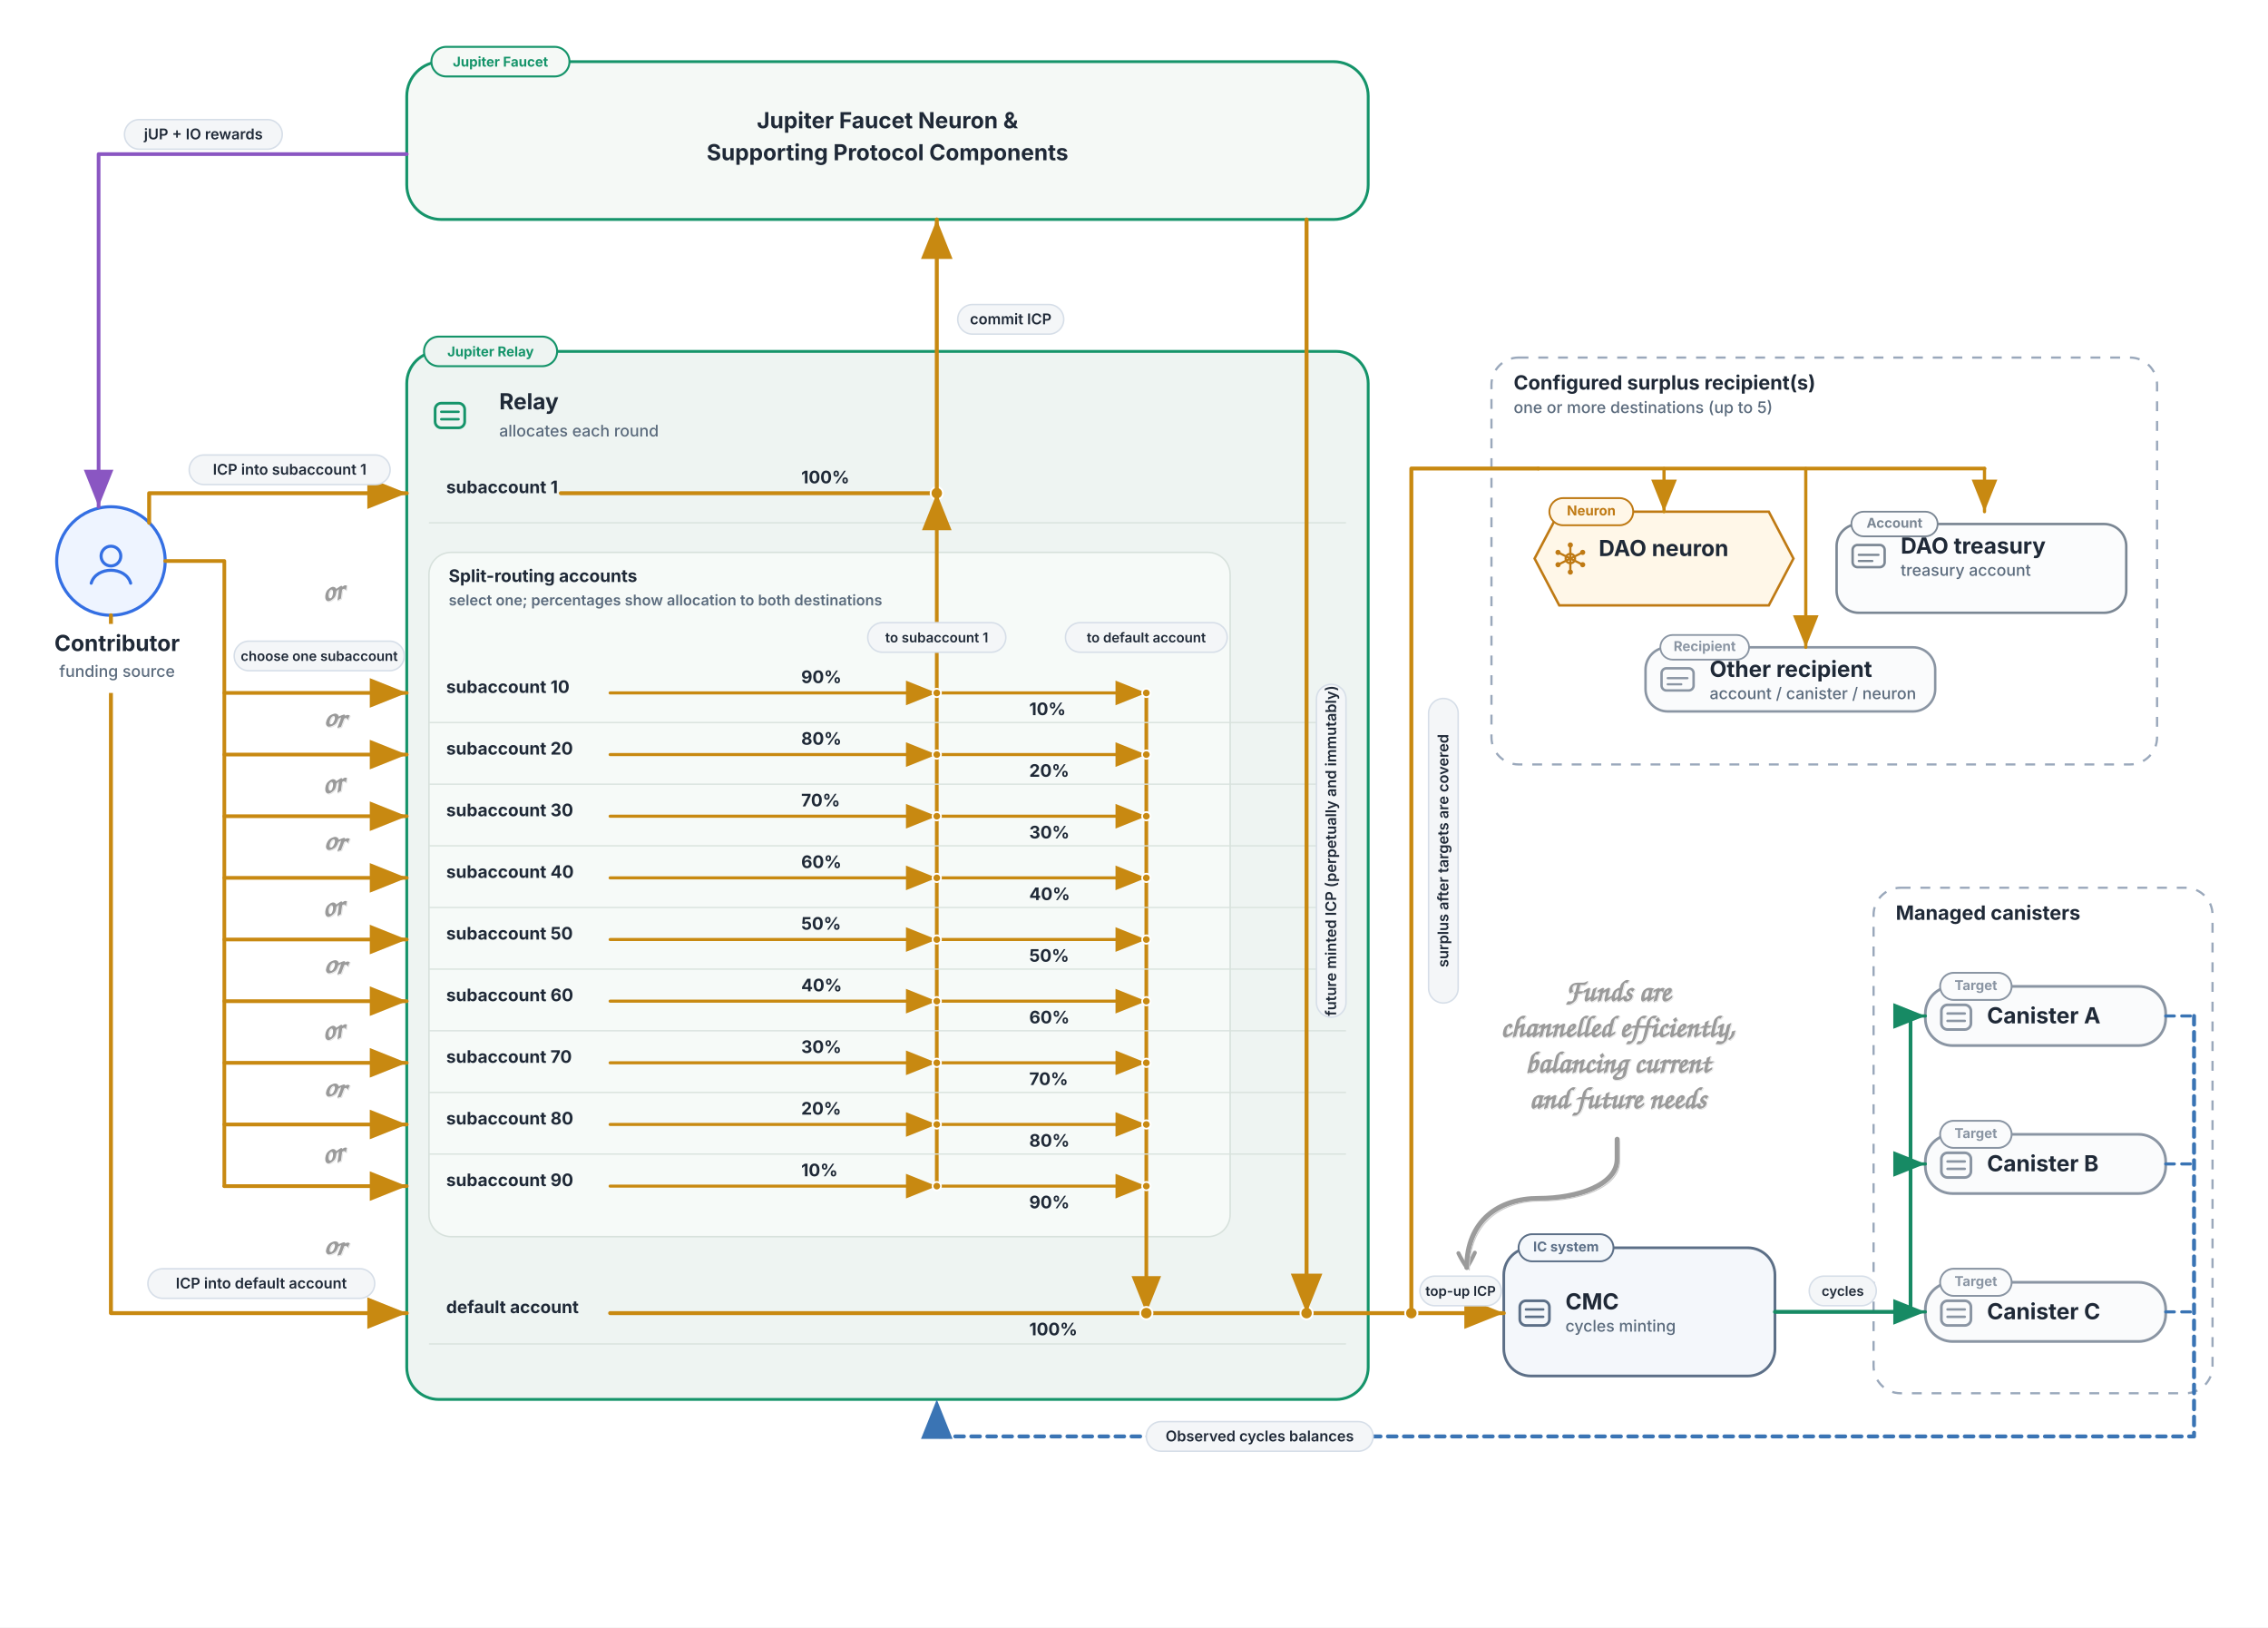
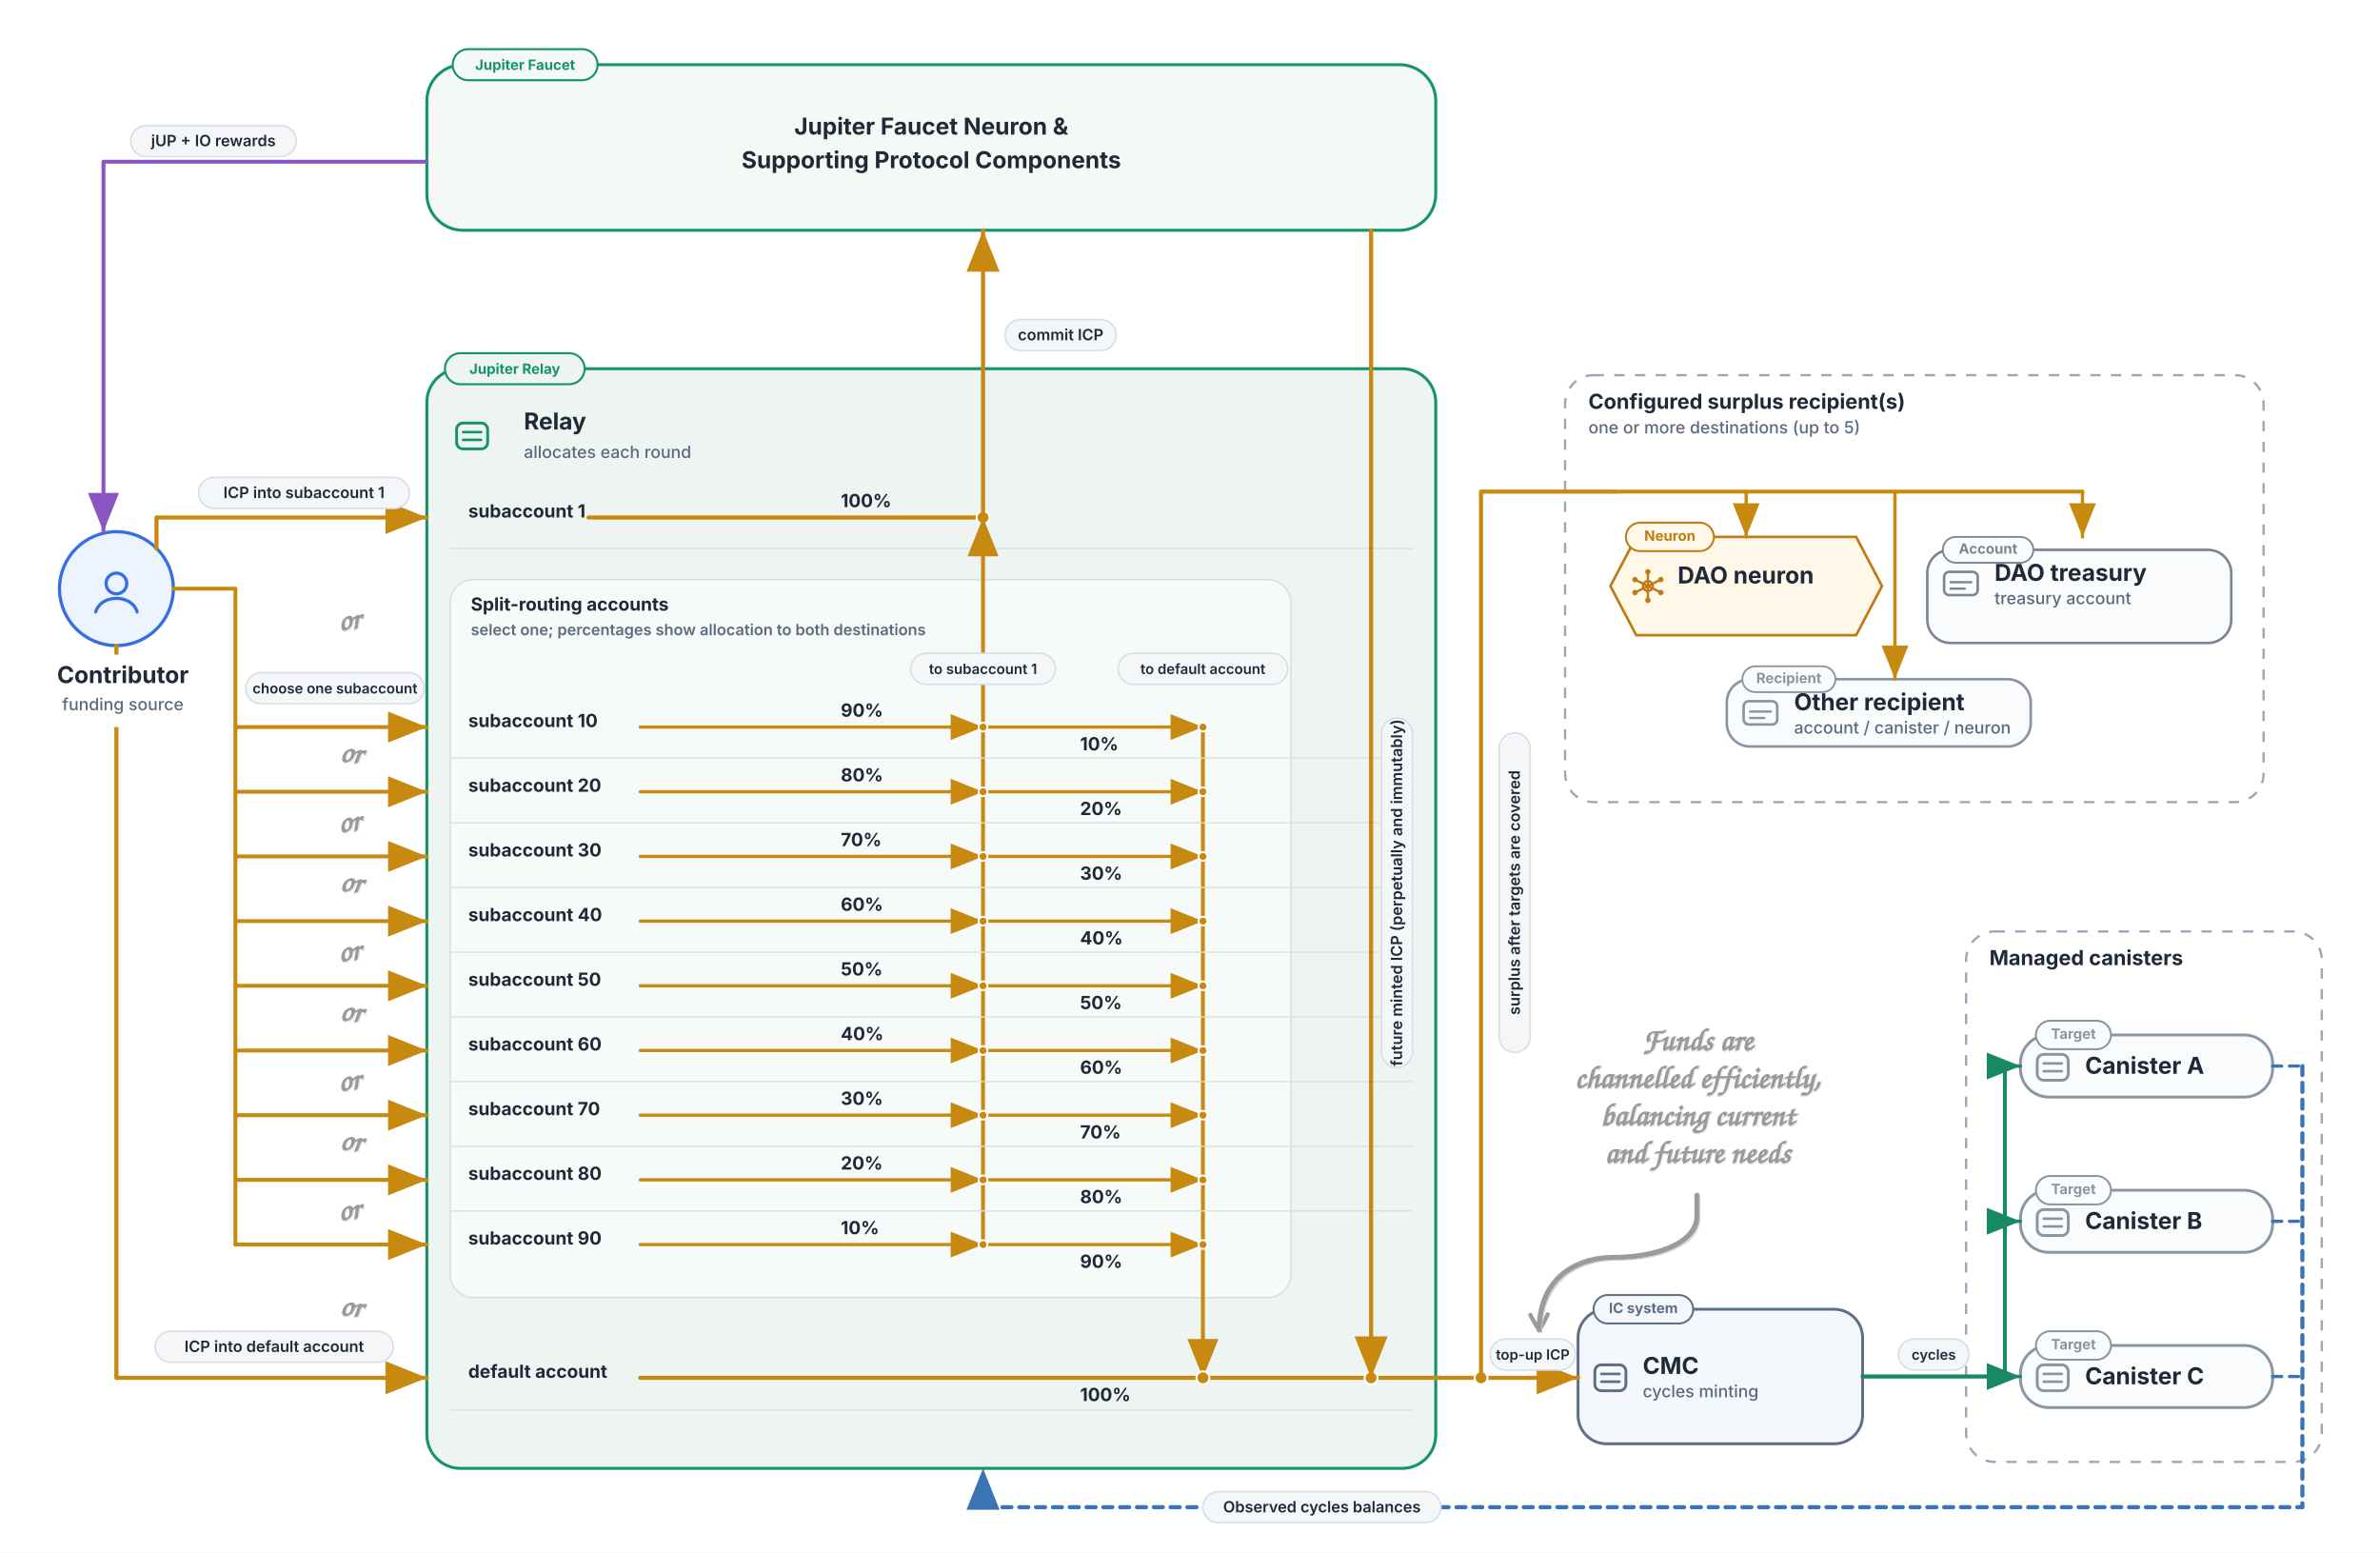
- <svg xmlns="http://www.w3.org/2000/svg" baseProfile="full" height="1320" version="1.1" viewBox="0 100 1840 1320" width="1840">
+ <svg xmlns="http://www.w3.org/2000/svg" baseProfile="full" height="1200" version="1.1" viewBox="0 100 1840 1200" width="1840">
  <defs>
    <style type="text/css">
        .title { fill:#1f2937; font:700 34px Inter, ui-sans-serif, system-ui, -apple-system, BlinkMacSystemFont, "Segoe UI", sans-serif; }
        .subtitle { fill:#5b6b7d; font:500 17px Inter, ui-sans-serif, system-ui, -apple-system, BlinkMacSystemFont, "Segoe UI", sans-serif; }
        .lbl { fill:#1f2937; font:700 18px Inter, ui-sans-serif, system-ui, -apple-system, BlinkMacSystemFont, "Segoe UI", sans-serif; }
        .sub { fill:#5b6b7d; font:500 13px Inter, ui-sans-serif, system-ui, -apple-system, BlinkMacSystemFont, "Segoe UI", sans-serif; }
        .tiny { fill:#5b6b7d; font:600 12px Inter, ui-sans-serif, system-ui, -apple-system, BlinkMacSystemFont, "Segoe UI", sans-serif; }
        .tag { font:700 11px Inter, ui-sans-serif, system-ui, -apple-system, BlinkMacSystemFont, "Segoe UI", sans-serif; }
        .legend { fill:#1f2937; font:600 12px Inter, ui-sans-serif, system-ui, -apple-system, BlinkMacSystemFont, "Segoe UI", sans-serif; }
        .groupTitle { fill:#1f2937; font:700 16px Inter, ui-sans-serif, system-ui, -apple-system, BlinkMacSystemFont, "Segoe UI", sans-serif; }
        .laneLabel { fill:#1f2937; font:700 14px Inter, ui-sans-serif, system-ui, -apple-system, BlinkMacSystemFont, "Segoe UI", sans-serif; }
        .splitPct { fill:#1f2937; font:700 14px Inter, ui-sans-serif, system-ui, -apple-system, BlinkMacSystemFont, "Segoe UI", sans-serif; }
        .collector { fill:#5b6b7d; font:700 13px Inter, ui-sans-serif, system-ui, -apple-system, BlinkMacSystemFont, "Segoe UI", sans-serif; letter-spacing:.3px; }
</style>
    <marker id="arrow-icp" markerHeight="10" markerUnits="strokeWidth" markerWidth="10" orient="auto" refX="10" refY="4">
      <path d="M0,0 L10,4 L0,8 z" fill="#c88911" />
    </marker>
    <marker id="arrow-cycles" markerHeight="10" markerUnits="strokeWidth" markerWidth="10" orient="auto" refX="10" refY="4">
      <path d="M0,0 L10,4 L0,8 z" fill="#178a64" />
    </marker>
    <marker id="arrow-data" markerHeight="10" markerUnits="strokeWidth" markerWidth="10" orient="auto" refX="10" refY="4">
      <path d="M0,0 L10,4 L0,8 z" fill="#3a74b4" />
    </marker>
    <marker id="arrow-jup" markerHeight="10" markerUnits="strokeWidth" markerWidth="10" orient="auto" refX="10" refY="4">
      <path d="M0,0 L10,4 L0,8 z" fill="#8a56c2" />
    </marker>
    <marker id="arrow-handwritten" markerWidth="18" markerHeight="18" markerUnits="userSpaceOnUse" orient="auto" refX="14" refY="9">
      <path d="M 2 2.5 C 6.5 4.5, 11.5 7.2, 14 9 C 11.1 11.1, 6.2 14.0, 2.4 15.8" fill="none" stroke="#9b9b9b" stroke-width="3.25" stroke-linecap="round" stroke-linejoin="round" />
    </marker>
  </defs>
-   <rect x="0" y="0" width="1840" height="1420" fill="#ffffff" />
+   <rect x="0" y="0" width="1840" height="1300" fill="#ffffff" />
  <rect x="330" y="150" width="780" height="128" rx="28" ry="28" fill="#f5f9f6" stroke="#15946a" stroke-width="2.3" />
  <rect x="350" y="138" width="112" height="24" rx="12" ry="12" fill="#f5f9f6" stroke="#15946a" stroke-width="1.6" />
  <text x="406" y="154" class="tag" text-anchor="middle" fill="#15946a" font-family="Inter, ui-sans-serif, system-ui, -apple-system, BlinkMacSystemFont, &quot;Segoe UI&quot;, sans-serif">Jupiter Faucet</text>
  <text x="720" y="204" class="lbl" text-anchor="middle" font-family="Inter, ui-sans-serif, system-ui, -apple-system, BlinkMacSystemFont, &quot;Segoe UI&quot;, sans-serif">Jupiter Faucet Neuron &amp;</text>
  <text x="720" y="230" class="lbl" text-anchor="middle" font-family="Inter, ui-sans-serif, system-ui, -apple-system, BlinkMacSystemFont, &quot;Segoe UI&quot;, sans-serif">Supporting Protocol Components</text>
  <g>
    <circle cx="90" cy="555" r="44" fill="#eef4ff" stroke="#346fe3" stroke-width="2.5" />
    <circle cx="90" cy="551" r="8" fill="none" stroke="#346fe3" stroke-width="2.5" />
    <path d="M74,573 C78,559 102,559 106,573" fill="none" stroke="#346fe3" stroke-width="2.5" stroke-linecap="round" />
    <rect x="24" y="606" width="142" height="56" rx="10" ry="10" fill="white" />
    <text x="95" y="628" class="lbl" text-anchor="middle" font-family="Inter, ui-sans-serif, system-ui, -apple-system, BlinkMacSystemFont, &quot;Segoe UI&quot;, sans-serif">Contributor</text>
    <text x="95" y="649" class="sub" text-anchor="middle" font-family="Inter, ui-sans-serif, system-ui, -apple-system, BlinkMacSystemFont, &quot;Segoe UI&quot;, sans-serif">funding source</text>
  </g>
  <rect x="330" y="385" width="780" height="850" rx="26" ry="26" fill="#eef4f2" stroke="#15946a" stroke-width="2.3" />
  <rect x="344" y="373" width="108" height="24" rx="12" ry="12" fill="#eef4f2" stroke="#15946a" stroke-width="1.6" />
  <text x="398" y="389" class="tag" text-anchor="middle" fill="#15946a" font-family="Inter, ui-sans-serif, system-ui, -apple-system, BlinkMacSystemFont, &quot;Segoe UI&quot;, sans-serif">Jupiter Relay</text>
  <rect x="353" y="427" width="24" height="20" rx="5" ry="5" fill="none" stroke="#15946a" stroke-width="2.2" />
  <line x1="358" x2="372" y1="434" y2="434" stroke="#15946a" stroke-width="2.0" stroke-linecap="round" />
  <line x1="358" x2="372" y1="440" y2="440" stroke="#15946a" stroke-width="2.0" stroke-linecap="round" />
  <text x="405" y="432" class="lbl" font-family="Inter, ui-sans-serif, system-ui, -apple-system, BlinkMacSystemFont, &quot;Segoe UI&quot;, sans-serif">Relay</text>
  <rect x="398" y="440" width="132" height="20" rx="8" ry="8" fill="#eef4f2" />
  <text x="405" y="454" class="sub" font-family="Inter, ui-sans-serif, system-ui, -apple-system, BlinkMacSystemFont, &quot;Segoe UI&quot;, sans-serif">allocates each round</text>
  <text x="362" y="500" class="laneLabel" font-family="Inter, ui-sans-serif, system-ui, -apple-system, BlinkMacSystemFont, &quot;Segoe UI&quot;, sans-serif">subaccount 1</text>
  <line x1="348" x2="1092" y1="524" y2="524" stroke="#d7e1dc" stroke-width="1" />
  <line x1="455" x2="760" y1="500" y2="500" stroke="#c88911" stroke-width="3.2" stroke-linecap="round" />
  <text x="650" y="492" class="splitPct" font-family="Inter, ui-sans-serif, system-ui, -apple-system, BlinkMacSystemFont, &quot;Segoe UI&quot;, sans-serif">100%</text>
  <circle cx="760" cy="500" r="5" fill="#c88911" stroke="white" stroke-width="1.5" />
  <rect x="348" y="548" width="650" height="555" rx="18" ry="18" fill="#f6faf8" stroke="#d7e1dc" stroke-width="1.2" />
  <text x="364" y="572" class="laneLabel" font-family="Inter, ui-sans-serif, system-ui, -apple-system, BlinkMacSystemFont, &quot;Segoe UI&quot;, sans-serif">Split-routing accounts</text>
  <text x="364" y="591" class="tiny" font-family="Inter, ui-sans-serif, system-ui, -apple-system, BlinkMacSystemFont, &quot;Segoe UI&quot;, sans-serif">select one; percentages show allocation to both destinations</text>
  <path d="M 760,1062 L 760,500" fill="none" stroke="#c88911" stroke-width="3.0" stroke-linecap="round" stroke-linejoin="round" marker-end="url(#arrow-icp)" />
  <path d="M 930,662 L 930,1165" fill="none" stroke="#c88911" stroke-width="3.0" stroke-linecap="round" stroke-linejoin="round" marker-end="url(#arrow-icp)" />
  <rect x="704" y="605" width="112" height="24" rx="12" ry="12" fill="#f4f6f8" stroke="#d6dee8" stroke-width="1.2" />
  <text x="760" y="621" text-anchor="middle" fill="#1f2937" font-size="11" font-weight="600" font-family="Inter, ui-sans-serif, system-ui, -apple-system, BlinkMacSystemFont, &quot;Segoe UI&quot;, sans-serif">to subaccount 1</text>
  <rect x="864.4" y="605" width="131.2" height="24" rx="12" ry="12" fill="#f4f6f8" stroke="#d6dee8" stroke-width="1.2" />
  <text x="930" y="621" text-anchor="middle" fill="#1f2937" font-size="11" font-weight="600" font-family="Inter, ui-sans-serif, system-ui, -apple-system, BlinkMacSystemFont, &quot;Segoe UI&quot;, sans-serif">to default account</text>
  <text x="362" y="662" class="laneLabel" font-family="Inter, ui-sans-serif, system-ui, -apple-system, BlinkMacSystemFont, &quot;Segoe UI&quot;, sans-serif">subaccount 10</text>
  <line x1="348" x2="1092" y1="686" y2="686" stroke="#d7e1dc" stroke-width="1" />
  <path d="M 495,662 L 760,662 L 930,662" fill="none" stroke="#c88911" stroke-width="2.5" stroke-linecap="round" stroke-linejoin="round" marker-mid="url(#arrow-icp)" marker-end="url(#arrow-icp)" />
  <circle cx="760" cy="662" r="3.4" fill="#c88911" stroke="white" stroke-width="1.4" />
  <circle cx="930" cy="662" r="3.4" fill="#c88911" stroke="white" stroke-width="1.4" />
  <text x="650" y="654" class="splitPct" font-family="Inter, ui-sans-serif, system-ui, -apple-system, BlinkMacSystemFont, &quot;Segoe UI&quot;, sans-serif">90%</text>
  <text x="835" y="680" class="splitPct" font-family="Inter, ui-sans-serif, system-ui, -apple-system, BlinkMacSystemFont, &quot;Segoe UI&quot;, sans-serif">10%</text>
  <text x="362" y="712" class="laneLabel" font-family="Inter, ui-sans-serif, system-ui, -apple-system, BlinkMacSystemFont, &quot;Segoe UI&quot;, sans-serif">subaccount 20</text>
  <line x1="348" x2="1092" y1="736" y2="736" stroke="#d7e1dc" stroke-width="1" />
  <path d="M 495,712 L 760,712 L 930,712" fill="none" stroke="#c88911" stroke-width="2.5" stroke-linecap="round" stroke-linejoin="round" marker-mid="url(#arrow-icp)" marker-end="url(#arrow-icp)" />
  <circle cx="760" cy="712" r="3.4" fill="#c88911" stroke="white" stroke-width="1.4" />
  <circle cx="930" cy="712" r="3.4" fill="#c88911" stroke="white" stroke-width="1.4" />
  <text x="650" y="704" class="splitPct" font-family="Inter, ui-sans-serif, system-ui, -apple-system, BlinkMacSystemFont, &quot;Segoe UI&quot;, sans-serif">80%</text>
  <text x="835" y="730" class="splitPct" font-family="Inter, ui-sans-serif, system-ui, -apple-system, BlinkMacSystemFont, &quot;Segoe UI&quot;, sans-serif">20%</text>
  <text x="362" y="762" class="laneLabel" font-family="Inter, ui-sans-serif, system-ui, -apple-system, BlinkMacSystemFont, &quot;Segoe UI&quot;, sans-serif">subaccount 30</text>
  <line x1="348" x2="1092" y1="786" y2="786" stroke="#d7e1dc" stroke-width="1" />
  <path d="M 495,762 L 760,762 L 930,762" fill="none" stroke="#c88911" stroke-width="2.5" stroke-linecap="round" stroke-linejoin="round" marker-mid="url(#arrow-icp)" marker-end="url(#arrow-icp)" />
  <circle cx="760" cy="762" r="3.4" fill="#c88911" stroke="white" stroke-width="1.4" />
  <circle cx="930" cy="762" r="3.4" fill="#c88911" stroke="white" stroke-width="1.4" />
  <text x="650" y="754" class="splitPct" font-family="Inter, ui-sans-serif, system-ui, -apple-system, BlinkMacSystemFont, &quot;Segoe UI&quot;, sans-serif">70%</text>
  <text x="835" y="780" class="splitPct" font-family="Inter, ui-sans-serif, system-ui, -apple-system, BlinkMacSystemFont, &quot;Segoe UI&quot;, sans-serif">30%</text>
  <text x="362" y="812" class="laneLabel" font-family="Inter, ui-sans-serif, system-ui, -apple-system, BlinkMacSystemFont, &quot;Segoe UI&quot;, sans-serif">subaccount 40</text>
  <line x1="348" x2="1092" y1="836" y2="836" stroke="#d7e1dc" stroke-width="1" />
  <path d="M 495,812 L 760,812 L 930,812" fill="none" stroke="#c88911" stroke-width="2.5" stroke-linecap="round" stroke-linejoin="round" marker-mid="url(#arrow-icp)" marker-end="url(#arrow-icp)" />
  <circle cx="760" cy="812" r="3.4" fill="#c88911" stroke="white" stroke-width="1.4" />
  <circle cx="930" cy="812" r="3.4" fill="#c88911" stroke="white" stroke-width="1.4" />
  <text x="650" y="804" class="splitPct" font-family="Inter, ui-sans-serif, system-ui, -apple-system, BlinkMacSystemFont, &quot;Segoe UI&quot;, sans-serif">60%</text>
  <text x="835" y="830" class="splitPct" font-family="Inter, ui-sans-serif, system-ui, -apple-system, BlinkMacSystemFont, &quot;Segoe UI&quot;, sans-serif">40%</text>
  <text x="362" y="862" class="laneLabel" font-family="Inter, ui-sans-serif, system-ui, -apple-system, BlinkMacSystemFont, &quot;Segoe UI&quot;, sans-serif">subaccount 50</text>
  <line x1="348" x2="1092" y1="886" y2="886" stroke="#d7e1dc" stroke-width="1" />
  <path d="M 495,862 L 760,862 L 930,862" fill="none" stroke="#c88911" stroke-width="2.5" stroke-linecap="round" stroke-linejoin="round" marker-mid="url(#arrow-icp)" marker-end="url(#arrow-icp)" />
  <circle cx="760" cy="862" r="3.4" fill="#c88911" stroke="white" stroke-width="1.4" />
  <circle cx="930" cy="862" r="3.4" fill="#c88911" stroke="white" stroke-width="1.4" />
  <text x="650" y="854" class="splitPct" font-family="Inter, ui-sans-serif, system-ui, -apple-system, BlinkMacSystemFont, &quot;Segoe UI&quot;, sans-serif">50%</text>
  <text x="835" y="880" class="splitPct" font-family="Inter, ui-sans-serif, system-ui, -apple-system, BlinkMacSystemFont, &quot;Segoe UI&quot;, sans-serif">50%</text>
  <text x="362" y="912" class="laneLabel" font-family="Inter, ui-sans-serif, system-ui, -apple-system, BlinkMacSystemFont, &quot;Segoe UI&quot;, sans-serif">subaccount 60</text>
  <line x1="348" x2="1092" y1="936" y2="936" stroke="#d7e1dc" stroke-width="1" />
  <path d="M 495,912 L 760,912 L 930,912" fill="none" stroke="#c88911" stroke-width="2.5" stroke-linecap="round" stroke-linejoin="round" marker-mid="url(#arrow-icp)" marker-end="url(#arrow-icp)" />
  <circle cx="760" cy="912" r="3.4" fill="#c88911" stroke="white" stroke-width="1.4" />
  <circle cx="930" cy="912" r="3.4" fill="#c88911" stroke="white" stroke-width="1.4" />
  <text x="650" y="904" class="splitPct" font-family="Inter, ui-sans-serif, system-ui, -apple-system, BlinkMacSystemFont, &quot;Segoe UI&quot;, sans-serif">40%</text>
  <text x="835" y="930" class="splitPct" font-family="Inter, ui-sans-serif, system-ui, -apple-system, BlinkMacSystemFont, &quot;Segoe UI&quot;, sans-serif">60%</text>
  <text x="362" y="962" class="laneLabel" font-family="Inter, ui-sans-serif, system-ui, -apple-system, BlinkMacSystemFont, &quot;Segoe UI&quot;, sans-serif">subaccount 70</text>
  <line x1="348" x2="1092" y1="986" y2="986" stroke="#d7e1dc" stroke-width="1" />
  <path d="M 495,962 L 760,962 L 930,962" fill="none" stroke="#c88911" stroke-width="2.5" stroke-linecap="round" stroke-linejoin="round" marker-mid="url(#arrow-icp)" marker-end="url(#arrow-icp)" />
  <circle cx="760" cy="962" r="3.4" fill="#c88911" stroke="white" stroke-width="1.4" />
  <circle cx="930" cy="962" r="3.4" fill="#c88911" stroke="white" stroke-width="1.4" />
  <text x="650" y="954" class="splitPct" font-family="Inter, ui-sans-serif, system-ui, -apple-system, BlinkMacSystemFont, &quot;Segoe UI&quot;, sans-serif">30%</text>
  <text x="835" y="980" class="splitPct" font-family="Inter, ui-sans-serif, system-ui, -apple-system, BlinkMacSystemFont, &quot;Segoe UI&quot;, sans-serif">70%</text>
  <text x="362" y="1012" class="laneLabel" font-family="Inter, ui-sans-serif, system-ui, -apple-system, BlinkMacSystemFont, &quot;Segoe UI&quot;, sans-serif">subaccount 80</text>
  <line x1="348" x2="1092" y1="1036" y2="1036" stroke="#d7e1dc" stroke-width="1" />
  <path d="M 495,1012 L 760,1012 L 930,1012" fill="none" stroke="#c88911" stroke-width="2.5" stroke-linecap="round" stroke-linejoin="round" marker-mid="url(#arrow-icp)" marker-end="url(#arrow-icp)" />
  <circle cx="760" cy="1012" r="3.4" fill="#c88911" stroke="white" stroke-width="1.4" />
  <circle cx="930" cy="1012" r="3.4" fill="#c88911" stroke="white" stroke-width="1.4" />
  <text x="650" y="1004" class="splitPct" font-family="Inter, ui-sans-serif, system-ui, -apple-system, BlinkMacSystemFont, &quot;Segoe UI&quot;, sans-serif">20%</text>
  <text x="835" y="1030" class="splitPct" font-family="Inter, ui-sans-serif, system-ui, -apple-system, BlinkMacSystemFont, &quot;Segoe UI&quot;, sans-serif">80%</text>
  <text x="362" y="1062" class="laneLabel" font-family="Inter, ui-sans-serif, system-ui, -apple-system, BlinkMacSystemFont, &quot;Segoe UI&quot;, sans-serif">subaccount 90</text>
  <path d="M 495,1062 L 760,1062 L 930,1062" fill="none" stroke="#c88911" stroke-width="2.5" stroke-linecap="round" stroke-linejoin="round" marker-mid="url(#arrow-icp)" marker-end="url(#arrow-icp)" />
  <circle cx="760" cy="1062" r="3.4" fill="#c88911" stroke="white" stroke-width="1.4" />
  <circle cx="930" cy="1062" r="3.4" fill="#c88911" stroke="white" stroke-width="1.4" />
  <text x="650" y="1054" class="splitPct" font-family="Inter, ui-sans-serif, system-ui, -apple-system, BlinkMacSystemFont, &quot;Segoe UI&quot;, sans-serif">10%</text>
  <text x="835" y="1080" class="splitPct" font-family="Inter, ui-sans-serif, system-ui, -apple-system, BlinkMacSystemFont, &quot;Segoe UI&quot;, sans-serif">90%</text>
  <text x="362" y="1165" class="laneLabel" font-family="Inter, ui-sans-serif, system-ui, -apple-system, BlinkMacSystemFont, &quot;Segoe UI&quot;, sans-serif">default account</text>
  <line x1="348" x2="1092" y1="1190" y2="1190" stroke="#d7e1dc" stroke-width="1" />
  <line x1="495" x2="1110" y1="1165" y2="1165" stroke="#c88911" stroke-width="3.2" stroke-linecap="round" />
  <text x="835" y="1183" class="splitPct" font-family="Inter, ui-sans-serif, system-ui, -apple-system, BlinkMacSystemFont, &quot;Segoe UI&quot;, sans-serif">100%</text>
  <circle cx="930" cy="1165" r="5" fill="#c88911" stroke="white" stroke-width="1.5" />
  <circle cx="1060" cy="1165" r="5" fill="#c88911" stroke="white" stroke-width="1.5" />
  <path d="M 121,524 L 121,500 L 330,500" fill="none" stroke="#c88911" stroke-width="3.2" stroke-linecap="round" stroke-linejoin="round" marker-end="url(#arrow-icp)" />
  <rect x="153.5" y="469" width="163" height="24" rx="12" ry="12" fill="#f4f6f8" stroke="#d6dee8" stroke-width="1.2" />
  <text x="235" y="485" text-anchor="middle" fill="#1f2937" font-size="12" font-weight="600" font-family="Inter, ui-sans-serif, system-ui, -apple-system, BlinkMacSystemFont, &quot;Segoe UI&quot;, sans-serif">ICP into subaccount 1</text>
  <path d="M 134,555 L 182,555 L 182,1062" fill="none" stroke="#c88911" stroke-width="3.0" stroke-linecap="round" stroke-linejoin="round" />
  <rect x="190" y="620" width="138" height="24" rx="12" ry="12" fill="#f4f6f8" stroke="#d6dee8" stroke-width="1.2" />
  <text x="259" y="636" text-anchor="middle" fill="#1f2937" font-size="11" font-weight="600" font-family="Inter, ui-sans-serif, system-ui, -apple-system, BlinkMacSystemFont, &quot;Segoe UI&quot;, sans-serif">choose one subaccount</text>
  <path d="M 182,662 L 330,662" fill="none" stroke="#c88911" stroke-width="3.0" stroke-linecap="round" stroke-linejoin="round" marker-end="url(#arrow-icp)" />
  <path d="M 182,712 L 330,712" fill="none" stroke="#c88911" stroke-width="3.0" stroke-linecap="round" stroke-linejoin="round" marker-end="url(#arrow-icp)" />
  <path d="M 182,762 L 330,762" fill="none" stroke="#c88911" stroke-width="3.0" stroke-linecap="round" stroke-linejoin="round" marker-end="url(#arrow-icp)" />
  <path d="M 182,812 L 330,812" fill="none" stroke="#c88911" stroke-width="3.0" stroke-linecap="round" stroke-linejoin="round" marker-end="url(#arrow-icp)" />
  <path d="M 182,862 L 330,862" fill="none" stroke="#c88911" stroke-width="3.0" stroke-linecap="round" stroke-linejoin="round" marker-end="url(#arrow-icp)" />
  <path d="M 182,912 L 330,912" fill="none" stroke="#c88911" stroke-width="3.0" stroke-linecap="round" stroke-linejoin="round" marker-end="url(#arrow-icp)" />
  <path d="M 182,962 L 330,962" fill="none" stroke="#c88911" stroke-width="3.0" stroke-linecap="round" stroke-linejoin="round" marker-end="url(#arrow-icp)" />
  <path d="M 182,1012 L 330,1012" fill="none" stroke="#c88911" stroke-width="3.0" stroke-linecap="round" stroke-linejoin="round" marker-end="url(#arrow-icp)" />
  <path d="M 182,1062 L 330,1062" fill="none" stroke="#c88911" stroke-width="3.0" stroke-linecap="round" stroke-linejoin="round" marker-end="url(#arrow-icp)" />
  <path d="M 90,599 L 90,1165 L 330,1165" fill="none" stroke="#c88911" stroke-width="3.2" stroke-linecap="round" stroke-linejoin="round" marker-end="url(#arrow-icp)" />
  <rect x="120" y="1129" width="184" height="24" rx="12" ry="12" fill="#f4f6f8" stroke="#d6dee8" stroke-width="1.2" />
  <text x="212" y="1145" text-anchor="middle" fill="#1f2937" font-size="12" font-weight="600" font-family="Inter, ui-sans-serif, system-ui, -apple-system, BlinkMacSystemFont, &quot;Segoe UI&quot;, sans-serif">ICP into default account</text>
  <rect x="24" y="606" width="142" height="56" rx="10" ry="10" fill="white" />
  <text x="95" y="628" class="lbl" text-anchor="middle" font-family="Inter, ui-sans-serif, system-ui, -apple-system, BlinkMacSystemFont, &quot;Segoe UI&quot;, sans-serif">Contributor</text>
  <text x="95" y="649" class="sub" text-anchor="middle" font-family="Inter, ui-sans-serif, system-ui, -apple-system, BlinkMacSystemFont, &quot;Segoe UI&quot;, sans-serif">funding source</text>
  <path d="M 760,500 L 760,278" fill="none" stroke="#c88911" stroke-width="3.2" stroke-linecap="round" stroke-linejoin="round" marker-end="url(#arrow-icp)" />
  <rect x="777" y="347" width="86" height="24" rx="12" ry="12" fill="#f4f6f8" stroke="#d6dee8" stroke-width="1.2" />
  <text x="820" y="363" text-anchor="middle" fill="#1f2937" font-size="12" font-weight="600" font-family="Inter, ui-sans-serif, system-ui, -apple-system, BlinkMacSystemFont, &quot;Segoe UI&quot;, sans-serif">commit ICP</text>
  <path d="M 1060,278 L 1060,1165" fill="none" stroke="#c88911" stroke-width="3.2" stroke-linecap="round" stroke-linejoin="round" marker-end="url(#arrow-icp)" />
  <g transform="translate(1080,790) rotate(-90)">
    <rect x="-135" y="-12" width="270" height="24" rx="12" ry="12" fill="#f4f6f8" stroke="#d6dee8" stroke-width="1.2" />
    <text x="0" y="4" text-anchor="middle" fill="#1f2937" font-size="12" font-weight="600" font-family="Inter, ui-sans-serif, system-ui, -apple-system, BlinkMacSystemFont, &quot;Segoe UI&quot;, sans-serif">future minted ICP (perpetually and immutably)</text>
  </g>
  <path d="M 330,225 L 80,225 L 80,511" fill="none" stroke="#8a56c2" stroke-width="3.0" stroke-linecap="round" stroke-linejoin="round" marker-end="url(#arrow-jup)" />
  <rect x="101" y="197" width="128" height="24" rx="12" ry="12" fill="#f4f6f8" stroke="#d6dee8" stroke-width="1.2" />
  <text x="165" y="213" text-anchor="middle" fill="#1f2937" font-size="12" font-weight="600" font-family="Inter, ui-sans-serif, system-ui, -apple-system, BlinkMacSystemFont, &quot;Segoe UI&quot;, sans-serif">jUP + IO rewards</text>
  <rect x="1210" y="390" width="540" height="330" rx="22" ry="22" fill="none" stroke="#9aa8bb" stroke-width="1.8" stroke-dasharray="8 8" />
  <text x="1228" y="416" class="groupTitle" font-family="Inter, ui-sans-serif, system-ui, -apple-system, BlinkMacSystemFont, &quot;Segoe UI&quot;, sans-serif">Configured surplus recipient(s)</text>
  <text x="1228" y="435" class="sub" font-family="Inter, ui-sans-serif, system-ui, -apple-system, BlinkMacSystemFont, &quot;Segoe UI&quot;, sans-serif">one or more destinations (up to 5)</text>
  <path d="M 1248,480 L 1610,480" fill="none" stroke="#c88911" stroke-width="3.0" stroke-linecap="round" stroke-linejoin="round" />
  <polygon points="1265,515 1435,515 1455,553 1435,591 1265,591 1245,553" fill="#fff7e8" stroke="#bf7a14" stroke-width="2.0" />
  <rect x="1257" y="504" width="68" height="22" rx="11" ry="11" fill="#fff7e8" stroke="#bf7a14" stroke-width="1.5" />
  <text x="1291" y="518" class="tag" text-anchor="middle" fill="#bf7a14" font-family="Inter, ui-sans-serif, system-ui, -apple-system, BlinkMacSystemFont, &quot;Segoe UI&quot;, sans-serif">Neuron</text>
  <line x1="1274" x2="1274" y1="553" y2="542" stroke="#bf7a14" stroke-width="1.8" stroke-linecap="round" />
  <circle cx="1274" cy="542" r="2.1" fill="#bf7a14" />
  <line x1="1274" x2="1284" y1="553" y2="548" stroke="#bf7a14" stroke-width="1.8" stroke-linecap="round" />
  <circle cx="1284" cy="548" r="2.1" fill="#bf7a14" />
  <line x1="1274" x2="1284" y1="553" y2="558" stroke="#bf7a14" stroke-width="1.8" stroke-linecap="round" />
  <circle cx="1284" cy="558" r="2.1" fill="#bf7a14" />
  <line x1="1274" x2="1274" y1="553" y2="564" stroke="#bf7a14" stroke-width="1.8" stroke-linecap="round" />
  <circle cx="1274" cy="564" r="2.1" fill="#bf7a14" />
  <line x1="1274" x2="1264" y1="553" y2="558" stroke="#bf7a14" stroke-width="1.8" stroke-linecap="round" />
  <circle cx="1264" cy="558" r="2.1" fill="#bf7a14" />
  <line x1="1274" x2="1264" y1="553" y2="548" stroke="#bf7a14" stroke-width="1.8" stroke-linecap="round" />
  <circle cx="1264" cy="548" r="2.1" fill="#bf7a14" />
  <circle cx="1274" cy="553" r="3.8" fill="none" stroke="#bf7a14" stroke-width="1.8" />
  <text x="1297" y="551" class="lbl" font-family="Inter, ui-sans-serif, system-ui, -apple-system, BlinkMacSystemFont, &quot;Segoe UI&quot;, sans-serif">DAO neuron</text>
  <rect x="1490" y="525" width="235" height="72" rx="18" ry="18" fill="#fbfcfd" stroke="#7b8794" stroke-width="2.0" />
  <rect x="1502" y="515" width="70" height="20" rx="10" ry="10" fill="#fbfcfd" stroke="#7b8794" stroke-width="1.4" />
  <text x="1537" y="528" class="tag" text-anchor="middle" fill="#7b8794" font-family="Inter, ui-sans-serif, system-ui, -apple-system, BlinkMacSystemFont, &quot;Segoe UI&quot;, sans-serif">Account</text>
  <rect x="1503" y="542" width="26" height="18" rx="4" ry="4" fill="none" stroke="#7b8794" stroke-width="2.0" />
  <line x1="1508" x2="1524" y1="550" y2="550" stroke="#7b8794" stroke-width="1.8" stroke-linecap="round" />
  <line x1="1508" x2="1519" y1="555" y2="555" stroke="#7b8794" stroke-width="1.8" stroke-linecap="round" />
  <text x="1542" y="549" class="lbl" font-family="Inter, ui-sans-serif, system-ui, -apple-system, BlinkMacSystemFont, &quot;Segoe UI&quot;, sans-serif">DAO treasury</text>
  <text x="1542" y="567" class="sub" font-family="Inter, ui-sans-serif, system-ui, -apple-system, BlinkMacSystemFont, &quot;Segoe UI&quot;, sans-serif">treasury account</text>
  <rect x="1335" y="625" width="235" height="52" rx="18" ry="18" fill="#fafbfc" stroke="#8a95a3" stroke-width="2.0" />
  <rect x="1347" y="615" width="72" height="20" rx="10" ry="10" fill="#fafbfc" stroke="#8a95a3" stroke-width="1.4" />
  <text x="1383" y="628" class="tag" text-anchor="middle" fill="#8a95a3" font-family="Inter, ui-sans-serif, system-ui, -apple-system, BlinkMacSystemFont, &quot;Segoe UI&quot;, sans-serif">Recipient</text>
  <rect x="1348" y="642" width="26" height="18" rx="4" ry="4" fill="none" stroke="#8a95a3" stroke-width="2.0" />
  <line x1="1353" x2="1369" y1="650" y2="650" stroke="#8a95a3" stroke-width="1.8" stroke-linecap="round" />
  <line x1="1353" x2="1364" y1="655" y2="655" stroke="#8a95a3" stroke-width="1.8" stroke-linecap="round" />
  <text x="1387" y="649" class="lbl" font-family="Inter, ui-sans-serif, system-ui, -apple-system, BlinkMacSystemFont, &quot;Segoe UI&quot;, sans-serif">Other recipient</text>
  <text x="1387" y="667" class="sub" font-family="Inter, ui-sans-serif, system-ui, -apple-system, BlinkMacSystemFont, &quot;Segoe UI&quot;, sans-serif">account / canister / neuron</text>
  <path d="M 1350,480 L 1350,515" fill="none" stroke="#c88911" stroke-width="2.6" stroke-linecap="round" stroke-linejoin="round" marker-end="url(#arrow-icp)" />
  <path d="M 1610,480 L 1610,515" fill="none" stroke="#c88911" stroke-width="2.6" stroke-linecap="round" stroke-linejoin="round" marker-end="url(#arrow-icp)" />
  <path d="M 1465,480 L 1465,625" fill="none" stroke="#c88911" stroke-width="2.6" stroke-linecap="round" stroke-linejoin="round" marker-end="url(#arrow-icp)" />
  <rect x="1220" y="1112" width="220" height="104" rx="22" ry="22" fill="#f4f7fb" stroke="#5c6f87" stroke-width="2.2" />
  <rect x="1232" y="1101" width="77" height="22" rx="11" ry="11" fill="#f4f7fb" stroke="#5c6f87" stroke-width="1.5" />
  <text x="1270.5" y="1115" class="tag" text-anchor="middle" fill="#5c6f87" font-family="Inter, ui-sans-serif, system-ui, -apple-system, BlinkMacSystemFont, &quot;Segoe UI&quot;, sans-serif">IC system</text>
  <rect x="1233" y="1155" width="24" height="20" rx="5" ry="5" fill="none" stroke="#5c6f87" stroke-width="2.2" />
  <line x1="1238" x2="1252" y1="1162" y2="1162" stroke="#5c6f87" stroke-width="2.0" stroke-linecap="round" />
  <line x1="1238" x2="1252" y1="1168" y2="1168" stroke="#5c6f87" stroke-width="2.0" stroke-linecap="round" />
  <text x="1270" y="1162" class="lbl" font-family="Inter, ui-sans-serif, system-ui, -apple-system, BlinkMacSystemFont, &quot;Segoe UI&quot;, sans-serif">CMC</text>
  <text x="1270" y="1180" class="sub" font-family="Inter, ui-sans-serif, system-ui, -apple-system, BlinkMacSystemFont, &quot;Segoe UI&quot;, sans-serif">cycles minting</text>
  <rect x="1520" y="820" width="275" height="410" rx="22" ry="22" fill="none" stroke="#9aa8bb" stroke-width="1.8" stroke-dasharray="8 8" />
  <text x="1538" y="846" class="groupTitle" font-family="Inter, ui-sans-serif, system-ui, -apple-system, BlinkMacSystemFont, &quot;Segoe UI&quot;, sans-serif">Managed canisters</text>
  <rect x="1562" y="900" width="195" height="48" rx="22" ry="22" fill="#fafbfc" stroke="#8a95a3" stroke-width="2.2" />
  <rect x="1574" y="889" width="58" height="22" rx="11" ry="11" fill="#fafbfc" stroke="#8a95a3" stroke-width="1.5" />
  <text x="1603" y="903" class="tag" text-anchor="middle" fill="#8a95a3" font-family="Inter, ui-sans-serif, system-ui, -apple-system, BlinkMacSystemFont, &quot;Segoe UI&quot;, sans-serif">Target</text>
  <rect x="1575" y="915" width="24" height="20" rx="5" ry="5" fill="none" stroke="#8a95a3" stroke-width="2.2" />
  <line x1="1580" x2="1594" y1="922" y2="922" stroke="#8a95a3" stroke-width="2.0" stroke-linecap="round" />
  <line x1="1580" x2="1594" y1="928" y2="928" stroke="#8a95a3" stroke-width="2.0" stroke-linecap="round" />
  <text x="1612" y="930" class="lbl" font-family="Inter, ui-sans-serif, system-ui, -apple-system, BlinkMacSystemFont, &quot;Segoe UI&quot;, sans-serif">Canister A</text>
  <rect x="1562" y="1020" width="195" height="48" rx="22" ry="22" fill="#fafbfc" stroke="#8a95a3" stroke-width="2.2" />
  <rect x="1574" y="1009" width="58" height="22" rx="11" ry="11" fill="#fafbfc" stroke="#8a95a3" stroke-width="1.5" />
  <text x="1603" y="1023" class="tag" text-anchor="middle" fill="#8a95a3" font-family="Inter, ui-sans-serif, system-ui, -apple-system, BlinkMacSystemFont, &quot;Segoe UI&quot;, sans-serif">Target</text>
  <rect x="1575" y="1035" width="24" height="20" rx="5" ry="5" fill="none" stroke="#8a95a3" stroke-width="2.2" />
  <line x1="1580" x2="1594" y1="1042" y2="1042" stroke="#8a95a3" stroke-width="2.0" stroke-linecap="round" />
  <line x1="1580" x2="1594" y1="1048" y2="1048" stroke="#8a95a3" stroke-width="2.0" stroke-linecap="round" />
  <text x="1612" y="1050" class="lbl" font-family="Inter, ui-sans-serif, system-ui, -apple-system, BlinkMacSystemFont, &quot;Segoe UI&quot;, sans-serif">Canister B</text>
  <rect x="1562" y="1140" width="195" height="48" rx="22" ry="22" fill="#fafbfc" stroke="#8a95a3" stroke-width="2.2" />
  <rect x="1574" y="1129" width="58" height="22" rx="11" ry="11" fill="#fafbfc" stroke="#8a95a3" stroke-width="1.5" />
  <text x="1603" y="1143" class="tag" text-anchor="middle" fill="#8a95a3" font-family="Inter, ui-sans-serif, system-ui, -apple-system, BlinkMacSystemFont, &quot;Segoe UI&quot;, sans-serif">Target</text>
  <rect x="1575" y="1155" width="24" height="20" rx="5" ry="5" fill="none" stroke="#8a95a3" stroke-width="2.2" />
  <line x1="1580" x2="1594" y1="1162" y2="1162" stroke="#8a95a3" stroke-width="2.0" stroke-linecap="round" />
  <line x1="1580" x2="1594" y1="1168" y2="1168" stroke="#8a95a3" stroke-width="2.0" stroke-linecap="round" />
  <text x="1612" y="1170" class="lbl" font-family="Inter, ui-sans-serif, system-ui, -apple-system, BlinkMacSystemFont, &quot;Segoe UI&quot;, sans-serif">Canister C</text>
  <path d="M 1110,1165 L 1220,1165" fill="none" stroke="#c88911" stroke-width="3.2" stroke-linecap="round" stroke-linejoin="round" marker-end="url(#arrow-icp)" />
  <circle cx="1145" cy="1165" r="5" fill="#c88911" stroke="white" stroke-width="1.5" />
  <rect x="1152" y="1135" width="66" height="24" rx="12" ry="12" fill="#f4f6f8" stroke="#d6dee8" stroke-width="1.2" />
  <text x="1185" y="1151" text-anchor="middle" fill="#1f2937" font-size="11" font-weight="600" font-family="Inter, ui-sans-serif, system-ui, -apple-system, BlinkMacSystemFont, &quot;Segoe UI&quot;, sans-serif">top-up ICP</text>
  <path d="M 1145,1165 L 1145,480 L 1248,480" fill="none" stroke="#c88911" stroke-width="3.2" stroke-linecap="round" stroke-linejoin="round" />
  <g transform="translate(1171,790) rotate(-90)">
    <rect x="-123.5" y="-12" width="247" height="24" rx="12" ry="12" fill="#f4f6f8" stroke="#d6dee8" stroke-width="1.2" />
    <text x="0" y="4" text-anchor="middle" fill="#1f2937" font-size="12" font-weight="600" font-family="Inter, ui-sans-serif, system-ui, -apple-system, BlinkMacSystemFont, &quot;Segoe UI&quot;, sans-serif">surplus after targets are covered</text>
  </g>
  <path d="M 1440,1164 L 1550,1164" fill="none" stroke="#178a64" stroke-width="3.2" stroke-linecap="round" stroke-linejoin="round" />
  <rect x="1467.8" y="1135" width="54.4" height="24" rx="12" ry="12" fill="#f4f6f8" stroke="#d6dee8" stroke-width="1.2" />
  <text x="1495" y="1151" text-anchor="middle" fill="#1f2937" font-size="11" font-weight="600" font-family="Inter, ui-sans-serif, system-ui, -apple-system, BlinkMacSystemFont, &quot;Segoe UI&quot;, sans-serif">cycles</text>
  <path d="M 1550,924 L 1550,1164" fill="none" stroke="#178a64" stroke-width="3.0" stroke-linecap="round" stroke-linejoin="round" />
  <path d="M 1550,924 L 1562,924" fill="none" stroke="#178a64" stroke-width="2.6" stroke-linecap="round" stroke-linejoin="round" marker-end="url(#arrow-cycles)" />
  <path d="M 1550,1044 L 1562,1044" fill="none" stroke="#178a64" stroke-width="2.6" stroke-linecap="round" stroke-linejoin="round" marker-end="url(#arrow-cycles)" />
  <path d="M 1550,1164 L 1562,1164" fill="none" stroke="#178a64" stroke-width="2.6" stroke-linecap="round" stroke-linejoin="round" marker-end="url(#arrow-cycles)" />
  <path d="M 1780,924 L 1780,1265 L 760,1265 L 760,1235" fill="none" stroke="#3a74b4" stroke-width="3.2" stroke-dasharray="7 6" stroke-linecap="round" stroke-linejoin="round" marker-end="url(#arrow-data)" />
  <path d="M 1757,924 L 1780,924" fill="none" stroke="#3a74b4" stroke-width="2.5" stroke-dasharray="7 6" stroke-linecap="round" stroke-linejoin="round" />
  <path d="M 1757,1044 L 1780,1044" fill="none" stroke="#3a74b4" stroke-width="2.5" stroke-dasharray="7 6" stroke-linecap="round" stroke-linejoin="round" />
  <path d="M 1757,1164 L 1780,1164" fill="none" stroke="#3a74b4" stroke-width="2.5" stroke-dasharray="7 6" stroke-linecap="round" stroke-linejoin="round" />
  <rect x="930" y="1253" width="184" height="24" rx="12" ry="12" fill="#f4f6f8" stroke="#d6dee8" stroke-width="1.2" />
  <text x="1022" y="1269" text-anchor="middle" fill="#1f2937" font-size="12" font-weight="600" font-family="Inter, ui-sans-serif, system-ui, -apple-system, BlinkMacSystemFont, &quot;Segoe UI&quot;, sans-serif">Observed cycles balances</text>
  <g id="annotation-or-sub1-to-10">
    <text x="262.5" y="585.5" transform="rotate(-7 285.5 585.5)" style="fill:none;stroke:#d6d6d6;stroke-width:0.65;stroke-linejoin:round;opacity:0.7;font-family:'Comic Neue','Bradley Hand','Segoe Print','Comic Sans MS',cursive;font-size:24px;font-weight:700;letter-spacing:0.1px;">or</text>
    <text x="262" y="585" transform="rotate(-7 285 585)" style="fill:#9a9a9a;font-family:'Comic Neue','Bradley Hand','Segoe Print','Comic Sans MS',cursive;font-size:24px;font-weight:700;letter-spacing:0.1px;">or</text>
  </g>
  <g id="annotation-or-10-to-20">
    <text x="262.5" y="691.5" transform="rotate(6 285.5 691.5)" style="fill:none;stroke:#d6d6d6;stroke-width:0.65;stroke-linejoin:round;opacity:0.7;font-family:'Comic Neue','Bradley Hand','Segoe Print','Comic Sans MS',cursive;font-size:24px;font-weight:700;letter-spacing:0.1px;">or</text>
    <text x="262" y="691" transform="rotate(6 285 691)" style="fill:#9a9a9a;font-family:'Comic Neue','Bradley Hand','Segoe Print','Comic Sans MS',cursive;font-size:24px;font-weight:700;letter-spacing:0.1px;">or</text>
  </g>
  <g id="annotation-or-20-to-30">
    <text x="262.5" y="741.5" transform="rotate(-7 285.5 741.5)" style="fill:none;stroke:#d6d6d6;stroke-width:0.65;stroke-linejoin:round;opacity:0.7;font-family:'Comic Neue','Bradley Hand','Segoe Print','Comic Sans MS',cursive;font-size:24px;font-weight:700;letter-spacing:0.1px;">or</text>
    <text x="262" y="741" transform="rotate(-7 285 741)" style="fill:#9a9a9a;font-family:'Comic Neue','Bradley Hand','Segoe Print','Comic Sans MS',cursive;font-size:24px;font-weight:700;letter-spacing:0.1px;">or</text>
  </g>
  <g id="annotation-or-30-to-40">
    <text x="262.5" y="791.5" transform="rotate(6 285.5 791.5)" style="fill:none;stroke:#d6d6d6;stroke-width:0.65;stroke-linejoin:round;opacity:0.7;font-family:'Comic Neue','Bradley Hand','Segoe Print','Comic Sans MS',cursive;font-size:24px;font-weight:700;letter-spacing:0.1px;">or</text>
    <text x="262" y="791" transform="rotate(6 285 791)" style="fill:#9a9a9a;font-family:'Comic Neue','Bradley Hand','Segoe Print','Comic Sans MS',cursive;font-size:24px;font-weight:700;letter-spacing:0.1px;">or</text>
  </g>
  <g id="annotation-or-40-to-50">
    <text x="262.5" y="841.5" transform="rotate(-7 285.5 841.5)" style="fill:none;stroke:#d6d6d6;stroke-width:0.65;stroke-linejoin:round;opacity:0.7;font-family:'Comic Neue','Bradley Hand','Segoe Print','Comic Sans MS',cursive;font-size:24px;font-weight:700;letter-spacing:0.1px;">or</text>
    <text x="262" y="841" transform="rotate(-7 285 841)" style="fill:#9a9a9a;font-family:'Comic Neue','Bradley Hand','Segoe Print','Comic Sans MS',cursive;font-size:24px;font-weight:700;letter-spacing:0.1px;">or</text>
  </g>
  <g id="annotation-or-50-to-60">
    <text x="262.5" y="891.5" transform="rotate(6 285.5 891.5)" style="fill:none;stroke:#d6d6d6;stroke-width:0.65;stroke-linejoin:round;opacity:0.7;font-family:'Comic Neue','Bradley Hand','Segoe Print','Comic Sans MS',cursive;font-size:24px;font-weight:700;letter-spacing:0.1px;">or</text>
    <text x="262" y="891" transform="rotate(6 285 891)" style="fill:#9a9a9a;font-family:'Comic Neue','Bradley Hand','Segoe Print','Comic Sans MS',cursive;font-size:24px;font-weight:700;letter-spacing:0.1px;">or</text>
  </g>
  <g id="annotation-or-60-to-70">
    <text x="262.5" y="941.5" transform="rotate(-7 285.5 941.5)" style="fill:none;stroke:#d6d6d6;stroke-width:0.65;stroke-linejoin:round;opacity:0.7;font-family:'Comic Neue','Bradley Hand','Segoe Print','Comic Sans MS',cursive;font-size:24px;font-weight:700;letter-spacing:0.1px;">or</text>
    <text x="262" y="941" transform="rotate(-7 285 941)" style="fill:#9a9a9a;font-family:'Comic Neue','Bradley Hand','Segoe Print','Comic Sans MS',cursive;font-size:24px;font-weight:700;letter-spacing:0.1px;">or</text>
  </g>
  <g id="annotation-or-70-to-80">
    <text x="262.5" y="991.5" transform="rotate(6 285.5 991.5)" style="fill:none;stroke:#d6d6d6;stroke-width:0.65;stroke-linejoin:round;opacity:0.7;font-family:'Comic Neue','Bradley Hand','Segoe Print','Comic Sans MS',cursive;font-size:24px;font-weight:700;letter-spacing:0.1px;">or</text>
    <text x="262" y="991" transform="rotate(6 285 991)" style="fill:#9a9a9a;font-family:'Comic Neue','Bradley Hand','Segoe Print','Comic Sans MS',cursive;font-size:24px;font-weight:700;letter-spacing:0.1px;">or</text>
  </g>
  <g id="annotation-or-80-to-90">
    <text x="262.5" y="1041.5" transform="rotate(-7 285.5 1041.5)" style="fill:none;stroke:#d6d6d6;stroke-width:0.65;stroke-linejoin:round;opacity:0.7;font-family:'Comic Neue','Bradley Hand','Segoe Print','Comic Sans MS',cursive;font-size:24px;font-weight:700;letter-spacing:0.1px;">or</text>
    <text x="262" y="1041" transform="rotate(-7 285 1041)" style="fill:#9a9a9a;font-family:'Comic Neue','Bradley Hand','Segoe Print','Comic Sans MS',cursive;font-size:24px;font-weight:700;letter-spacing:0.1px;">or</text>
  </g>
  <g id="annotation-or-90-to-default">
    <text x="262.5" y="1119.5" transform="rotate(6 285.5 1119.5)" style="fill:none;stroke:#d6d6d6;stroke-width:0.65;stroke-linejoin:round;opacity:0.7;font-family:'Comic Neue','Bradley Hand','Segoe Print','Comic Sans MS',cursive;font-size:24px;font-weight:700;letter-spacing:0.1px;">or</text>
    <text x="262" y="1119" transform="rotate(6 285 1119)" style="fill:#9a9a9a;font-family:'Comic Neue','Bradley Hand','Segoe Print','Comic Sans MS',cursive;font-size:24px;font-weight:700;letter-spacing:0.1px;">or</text>
  </g>
  <g id="annotation-funds-diverted">
    <path d="M 1312 1024 L 1312 1040 C 1312 1061, 1280 1072, 1248 1072 C 1216 1072, 1190 1090, 1190 1128" fill="none" marker-end="url(#arrow-handwritten)" stroke="#9b9b9b" stroke-linecap="round" stroke-linejoin="round" stroke-width="4.05" />
    <path d="M 1314 1026 L 1314 1042 C 1314 1063, 1282 1074, 1250 1074 C 1218 1074, 1192 1092, 1192 1130" fill="none" stroke="#c9c9c9" stroke-linecap="round" stroke-linejoin="round" stroke-width="0.85" />
    <text x="1312.5" y="912.5" text-anchor="middle" style="fill:none;stroke:#d6d6d6;stroke-width:0.7;stroke-linejoin:round;opacity:0.7;font-family:'Comic Neue','Bradley Hand','Segoe Print','Comic Sans MS',cursive;font-size:24px;font-weight:700;letter-spacing:0.15px;">Funds are</text>
    <text x="1312" y="912" text-anchor="middle" style="fill:#9a9a9a;font-family:'Comic Neue','Bradley Hand','Segoe Print','Comic Sans MS',cursive;font-size:24px;font-weight:700;letter-spacing:0.15px;">Funds are</text>
    <text x="1312.5" y="941.5" text-anchor="middle" style="fill:none;stroke:#d6d6d6;stroke-width:0.7;stroke-linejoin:round;opacity:0.7;font-family:'Comic Neue','Bradley Hand','Segoe Print','Comic Sans MS',cursive;font-size:24px;font-weight:700;letter-spacing:0.15px;">channelled efficiently,</text>
    <text x="1312" y="941" text-anchor="middle" style="fill:#9a9a9a;font-family:'Comic Neue','Bradley Hand','Segoe Print','Comic Sans MS',cursive;font-size:24px;font-weight:700;letter-spacing:0.15px;">channelled efficiently,</text>
    <text x="1312.5" y="970.5" text-anchor="middle" style="fill:none;stroke:#d6d6d6;stroke-width:0.7;stroke-linejoin:round;opacity:0.7;font-family:'Comic Neue','Bradley Hand','Segoe Print','Comic Sans MS',cursive;font-size:24px;font-weight:700;letter-spacing:0.15px;">balancing current</text>
    <text x="1312" y="970" text-anchor="middle" style="fill:#9a9a9a;font-family:'Comic Neue','Bradley Hand','Segoe Print','Comic Sans MS',cursive;font-size:24px;font-weight:700;letter-spacing:0.15px;">balancing current</text>
    <text x="1312.5" y="999.5" text-anchor="middle" style="fill:none;stroke:#d6d6d6;stroke-width:0.7;stroke-linejoin:round;opacity:0.7;font-family:'Comic Neue','Bradley Hand','Segoe Print','Comic Sans MS',cursive;font-size:24px;font-weight:700;letter-spacing:0.15px;">and future needs</text>
    <text x="1312" y="999" text-anchor="middle" style="fill:#9a9a9a;font-family:'Comic Neue','Bradley Hand','Segoe Print','Comic Sans MS',cursive;font-size:24px;font-weight:700;letter-spacing:0.15px;">and future needs</text>
  </g>
</svg>
